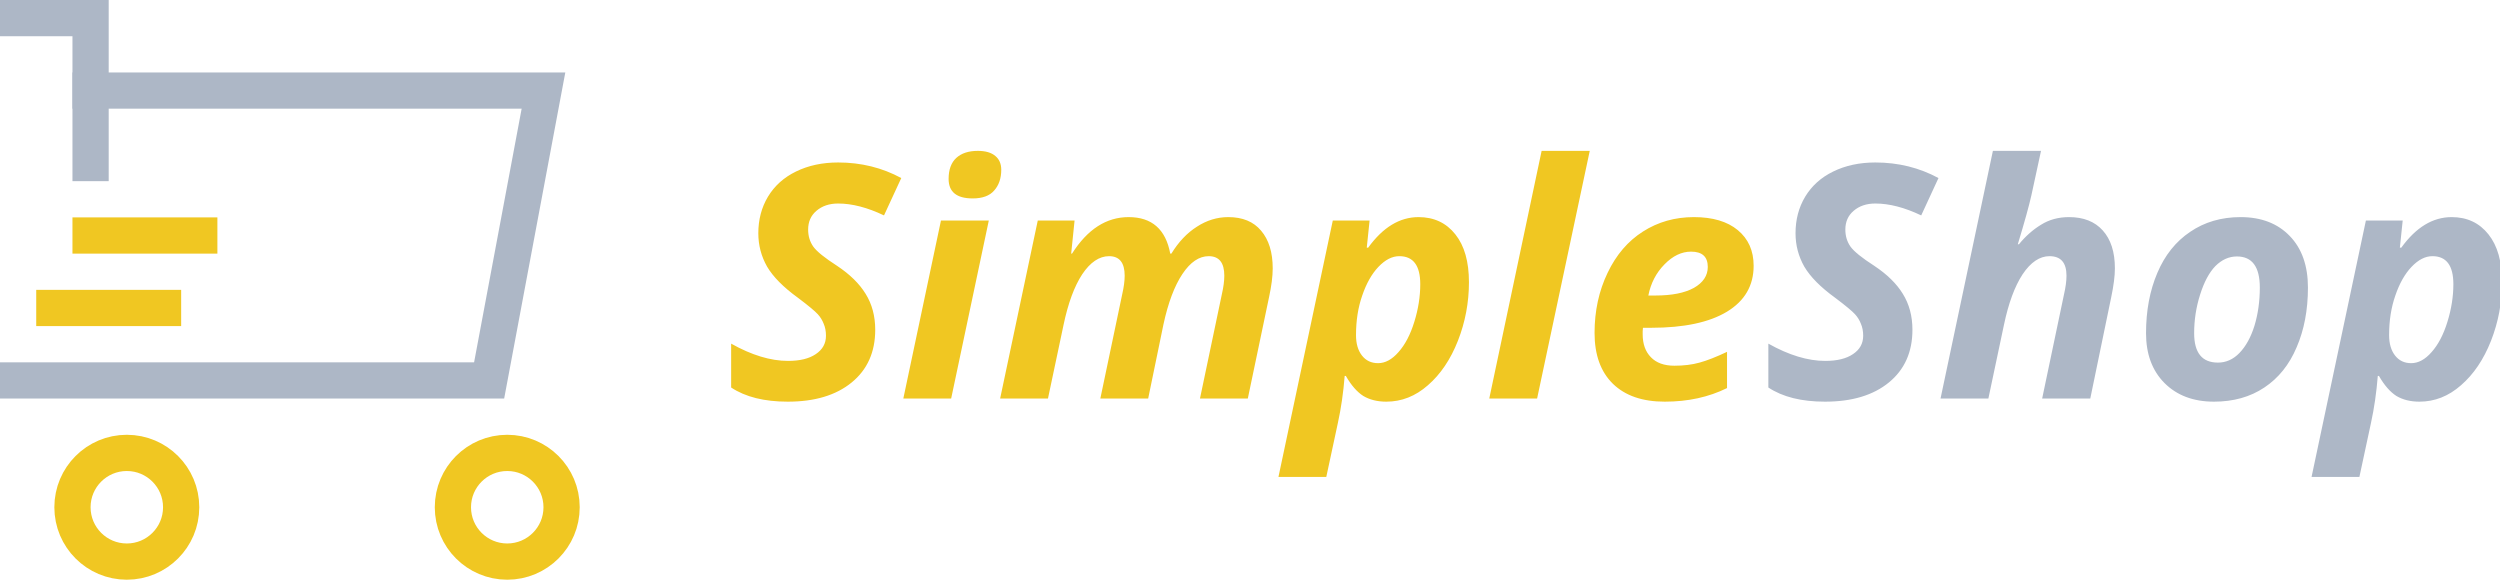
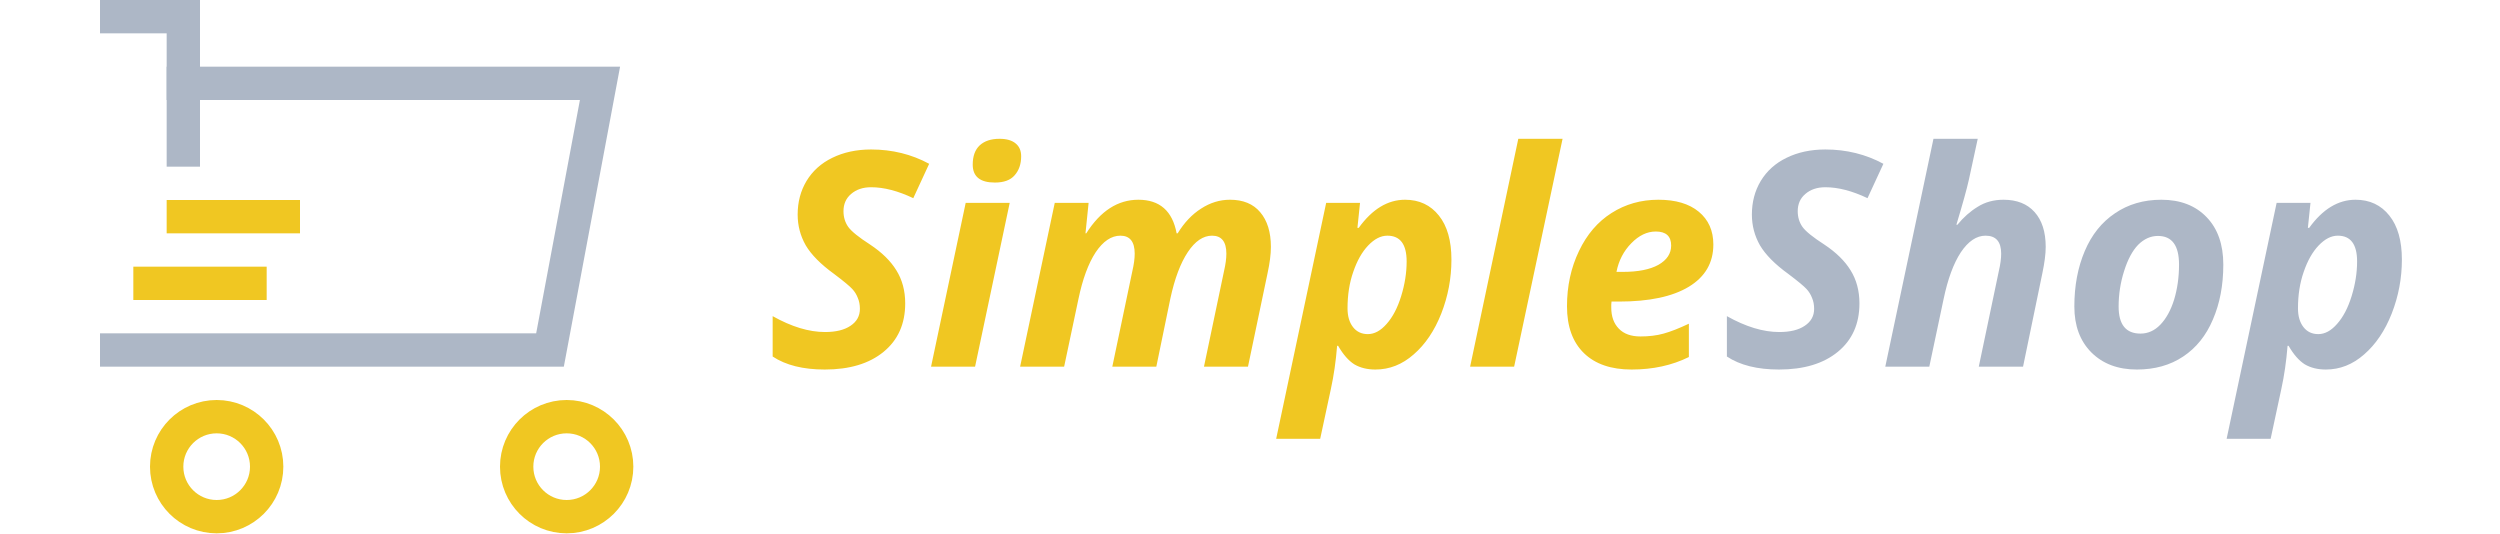
- <svg xmlns="http://www.w3.org/2000/svg" width="138px" height="32px" viewBox="0 0 138 32" version="1.1">
+ <svg xmlns="http://www.w3.org/2000/svg" width="150px" height="32px" viewBox="0 0 138 32" version="1.1">
  <defs />
  <g id="Page-1" stroke="none" stroke-width="1" fill="none" fill-rule="evenodd">
    <g id="SimpleShop-Dark---Hz" transform="translate(-57, -34)">
      <g id="Masthead">
        <g id="Logo-Simple-Shop-Yellow" transform="translate(58, 35)">
          <text id="SimpleShop" font-family="OpenSans-BoldItalic, Open Sans" font-size="18" font-style="italic" font-weight="bold">
            <tspan x="39" y="21" fill="#F0C722">Simple</tspan>
            <tspan x="96.252" y="21" fill="#ADB7C6">Shop</tspan>
          </text>
          <g id="cart-speed" stroke-width="2" stroke-linecap="square">
            <circle id="Oval" stroke="#F0C722" cx="6" cy="27" r="3" />
            <circle id="Oval" stroke="#F0C722" cx="27" cy="27" r="3" />
            <polyline id="Shape" stroke="#ADB7C6" points="4 4 29 4 26 20 0 20" />
            <path d="M2,16 L8,16" id="Shape" stroke="#F0C722" />
            <path d="M4,12 L10,12" id="Shape" stroke="#F0C722" />
            <polyline id="Shape" stroke="#ADB7C6" points="0 0 4 0 4 8" />
          </g>
        </g>
      </g>
    </g>
  </g>
</svg>
